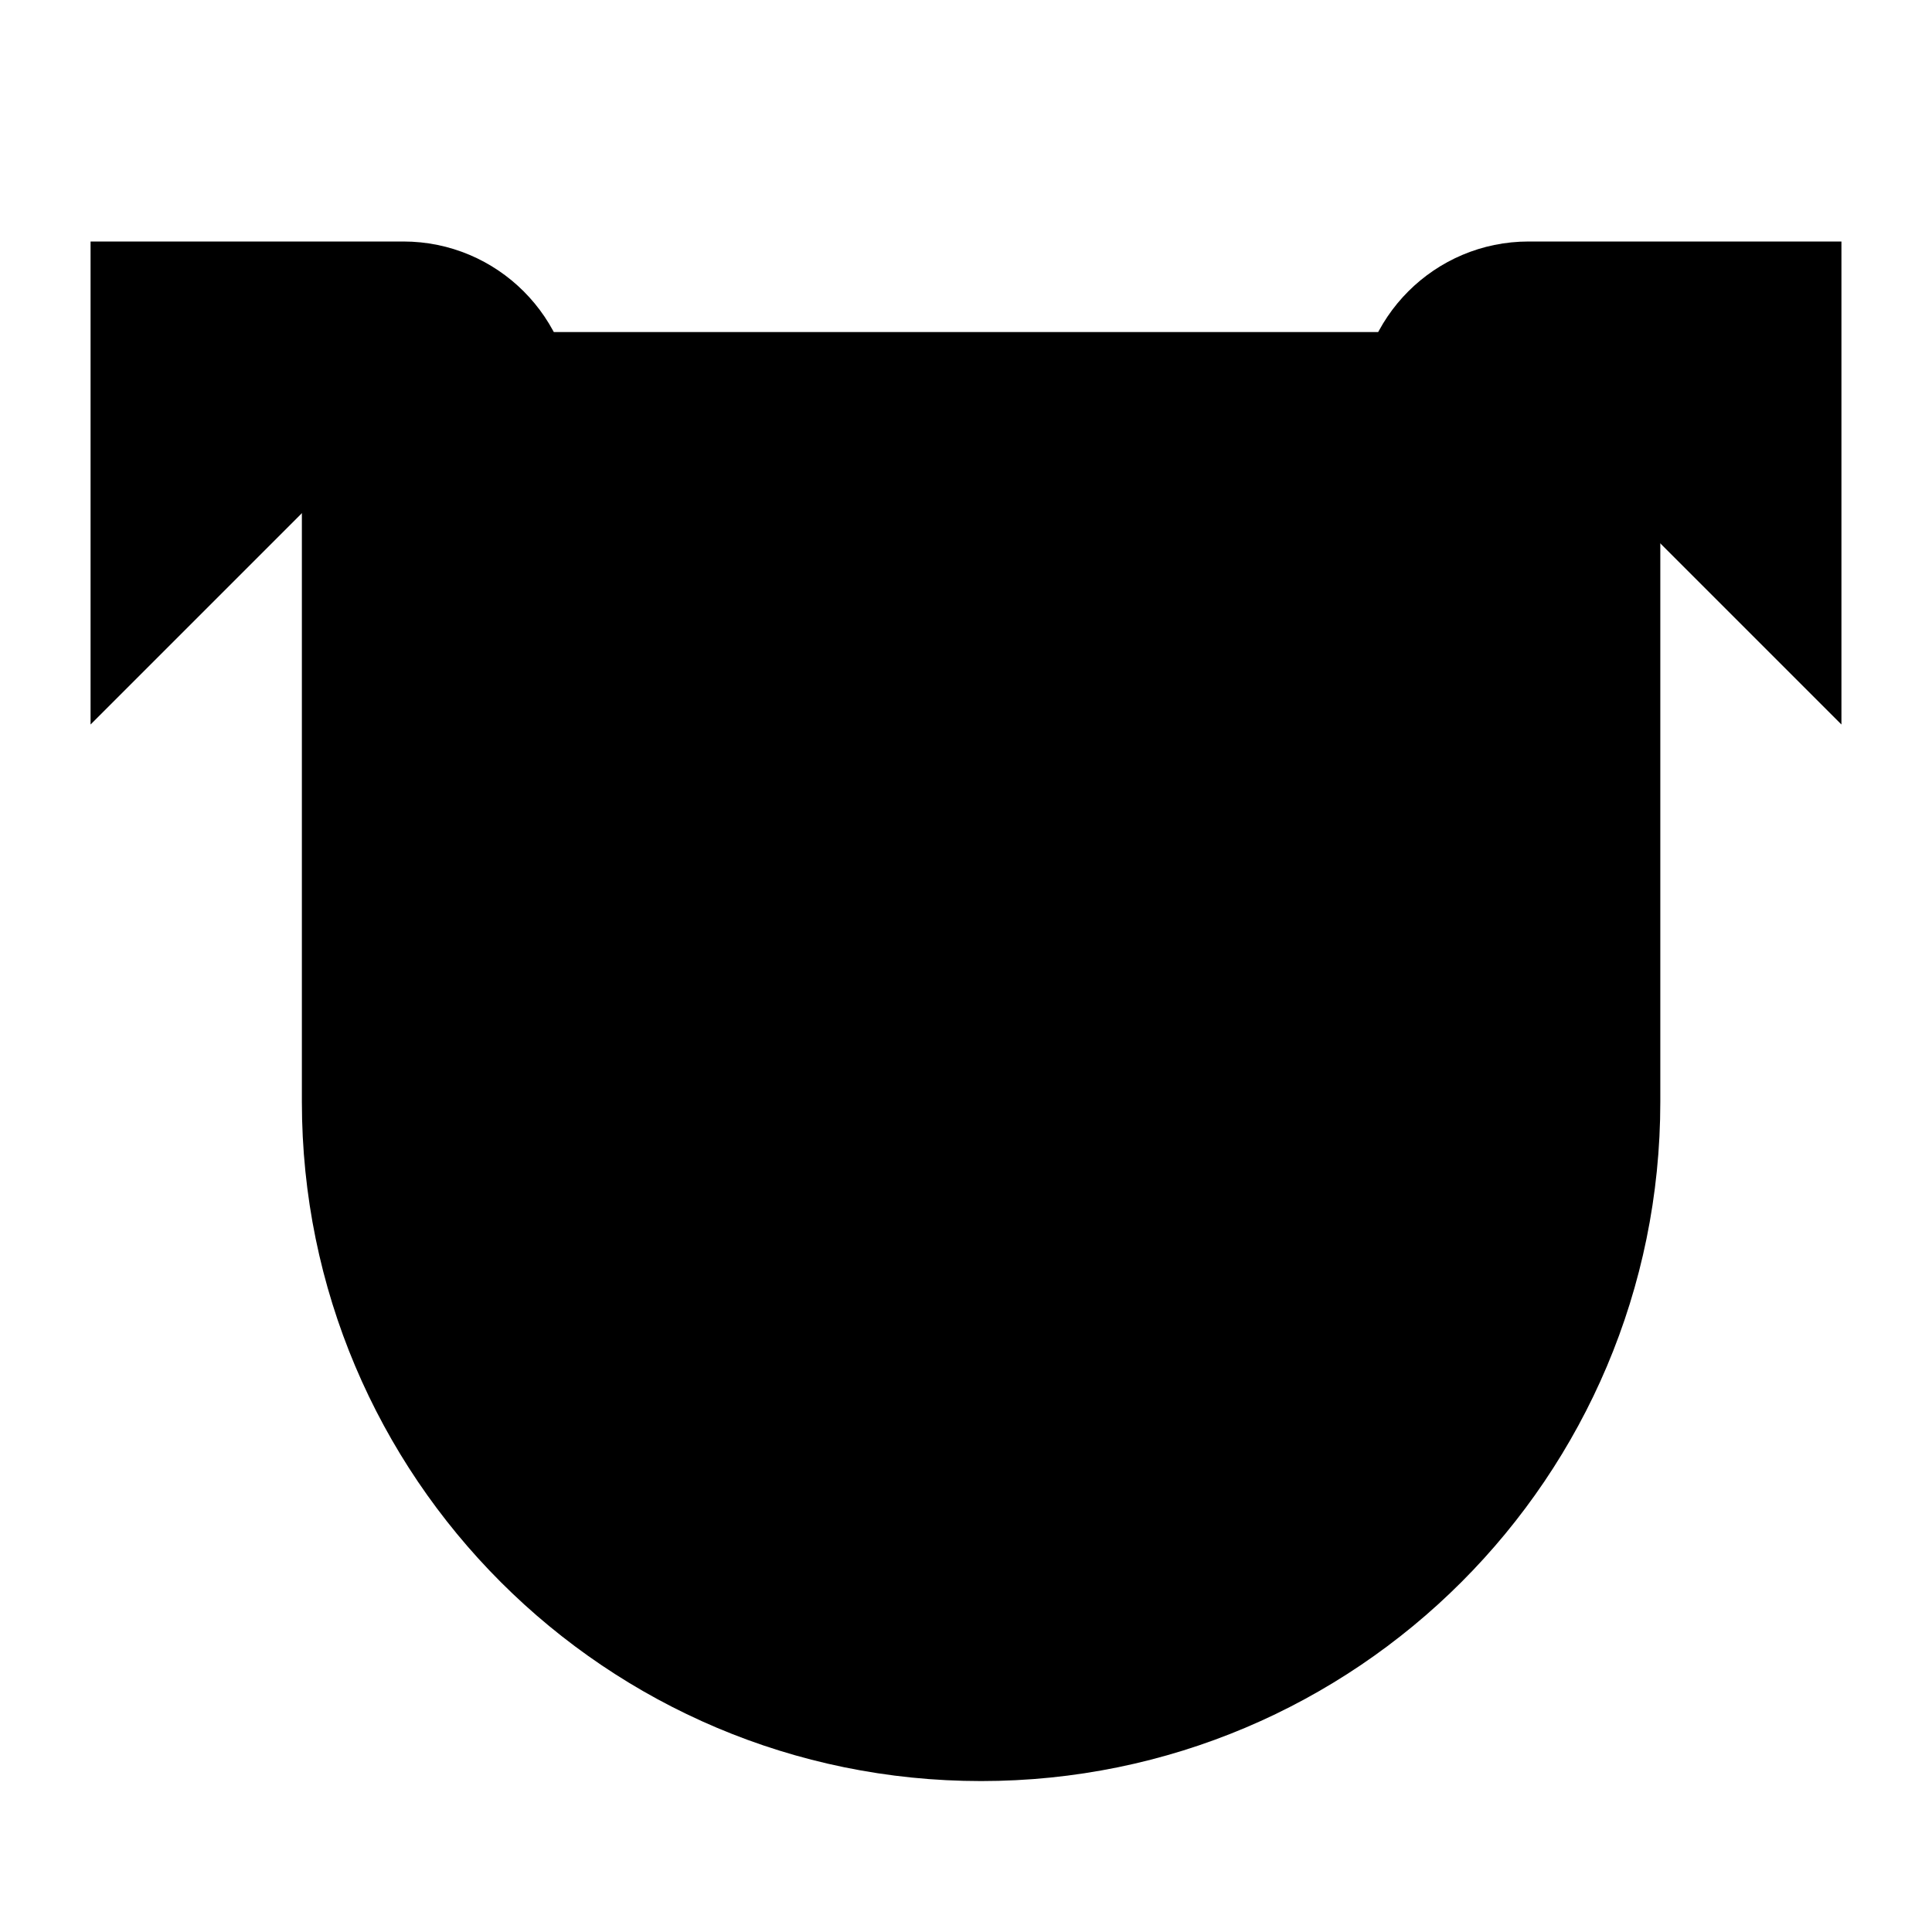
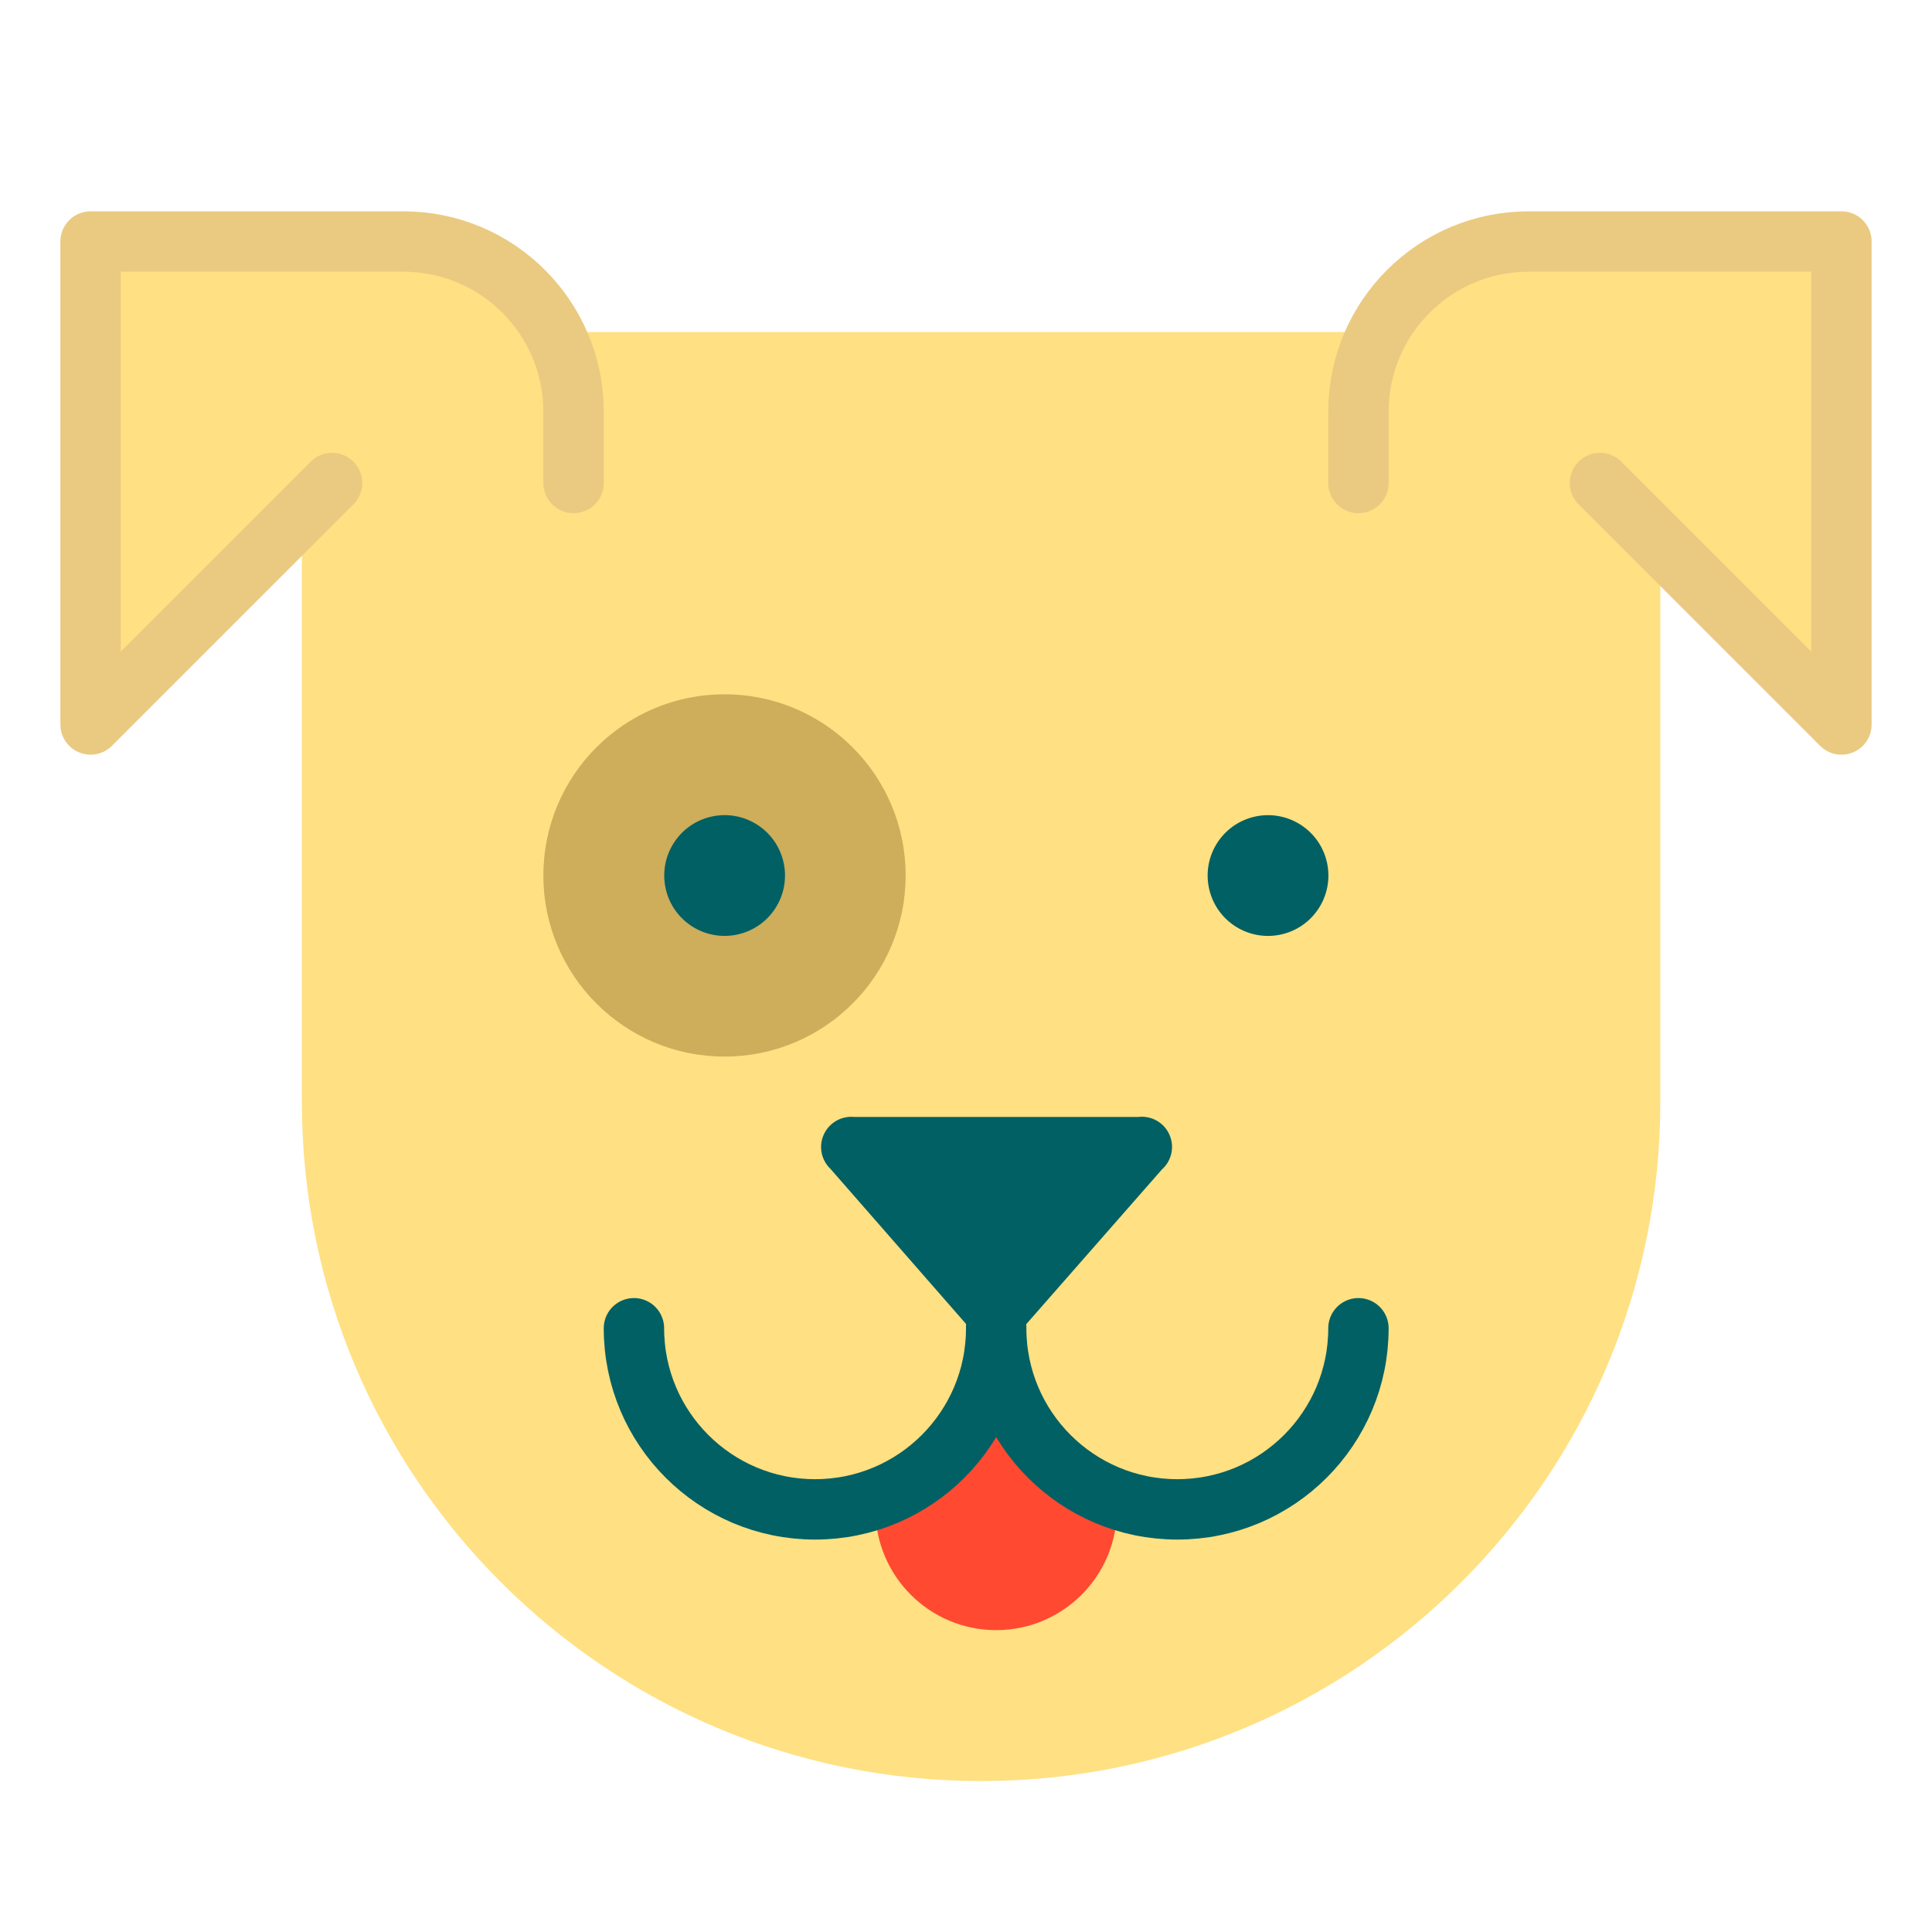
<svg xmlns="http://www.w3.org/2000/svg" id="dog-baby" viewBox="0 0 64 64">
  <defs>
    <style>.cls-1,.cls-3,.cls-5{fill:#ffe082;}.cls-2{fill:#006064;}.cls-3{stroke:#eaca81;}.cls-3,.cls-5{stroke-linecap:round;stroke-linejoin:round;stroke-width:2px;}.cls-4{fill:#ff4931;}.cls-5{stroke:#006064;}.cls-6{fill:#cead5b;}</style>
  </defs>
-   <path className="cls-1" d="M10,11H55a0,0,0,0,1,0,0V36.5A22.5,22.5,0,0,1,32.5,59h0A22.5,22.5,0,0,1,10,36.5V11a0,0,0,0,1,0,0Z" />
-   <path className="cls-2" d="M33,45l5.49-6.26A1,1,0,0,0,37.71,37H28.29a1,1,0,0,0-.78,1.72Z" />
-   <path className="cls-3" d="M45,16V13.64A5.64,5.64,0,0,1,50.64,8H61V24l-8-8" />
-   <path className="cls-3" d="M19,16V13.64A5.64,5.64,0,0,0,13.36,8H3V24l8-8" />
-   <path className="cls-4" d="M29,47h8a0,0,0,0,1,0,0v3a4,4,0,0,1-4,4h0a4,4,0,0,1-4-4V47A0,0,0,0,1,29,47Z" />
-   <path className="cls-5" d="M21,44a6,6,0,0,0,12,0" />
-   <path className="cls-5" d="M33,44a6,6,0,0,0,12,0" />
-   <circle className="cls-6" cx="24" cy="29" r="6" />
-   <circle className="cls-2" cx="24" cy="29" r="2" transform="translate(-13.46 32.67) rotate(-55.98)" />
-   <circle className="cls-2" cx="42" cy="29" r="2" transform="translate(-5.53 47.59) rotate(-55.98)" />
+   <path class="cls-1" d="M10,11H55a0,0,0,0,1,0,0V36.5A22.5,22.5,0,0,1,32.5,59h0A22.5,22.5,0,0,1,10,36.5V11a0,0,0,0,1,0,0Z" />
+   <path class="cls-2" d="M33,45l5.49-6.26A1,1,0,0,0,37.71,37H28.29a1,1,0,0,0-.78,1.72Z" />
+   <path class="cls-3" d="M45,16V13.64A5.64,5.64,0,0,1,50.64,8H61V24l-8-8" />
+   <path class="cls-3" d="M19,16V13.64A5.64,5.64,0,0,0,13.36,8H3V24l8-8" />
+   <path class="cls-4" d="M29,47h8a0,0,0,0,1,0,0v3a4,4,0,0,1-4,4h0a4,4,0,0,1-4-4V47A0,0,0,0,1,29,47Z" />
+   <path class="cls-5" d="M21,44a6,6,0,0,0,12,0" />
+   <path class="cls-5" d="M33,44a6,6,0,0,0,12,0" />
+   <circle class="cls-6" cx="24" cy="29" r="6" />
+   <circle class="cls-2" cx="24" cy="29" r="2" transform="translate(-13.46 32.67) rotate(-55.98)" />
+   <circle class="cls-2" cx="42" cy="29" r="2" transform="translate(-5.53 47.59) rotate(-55.98)" />
</svg>
